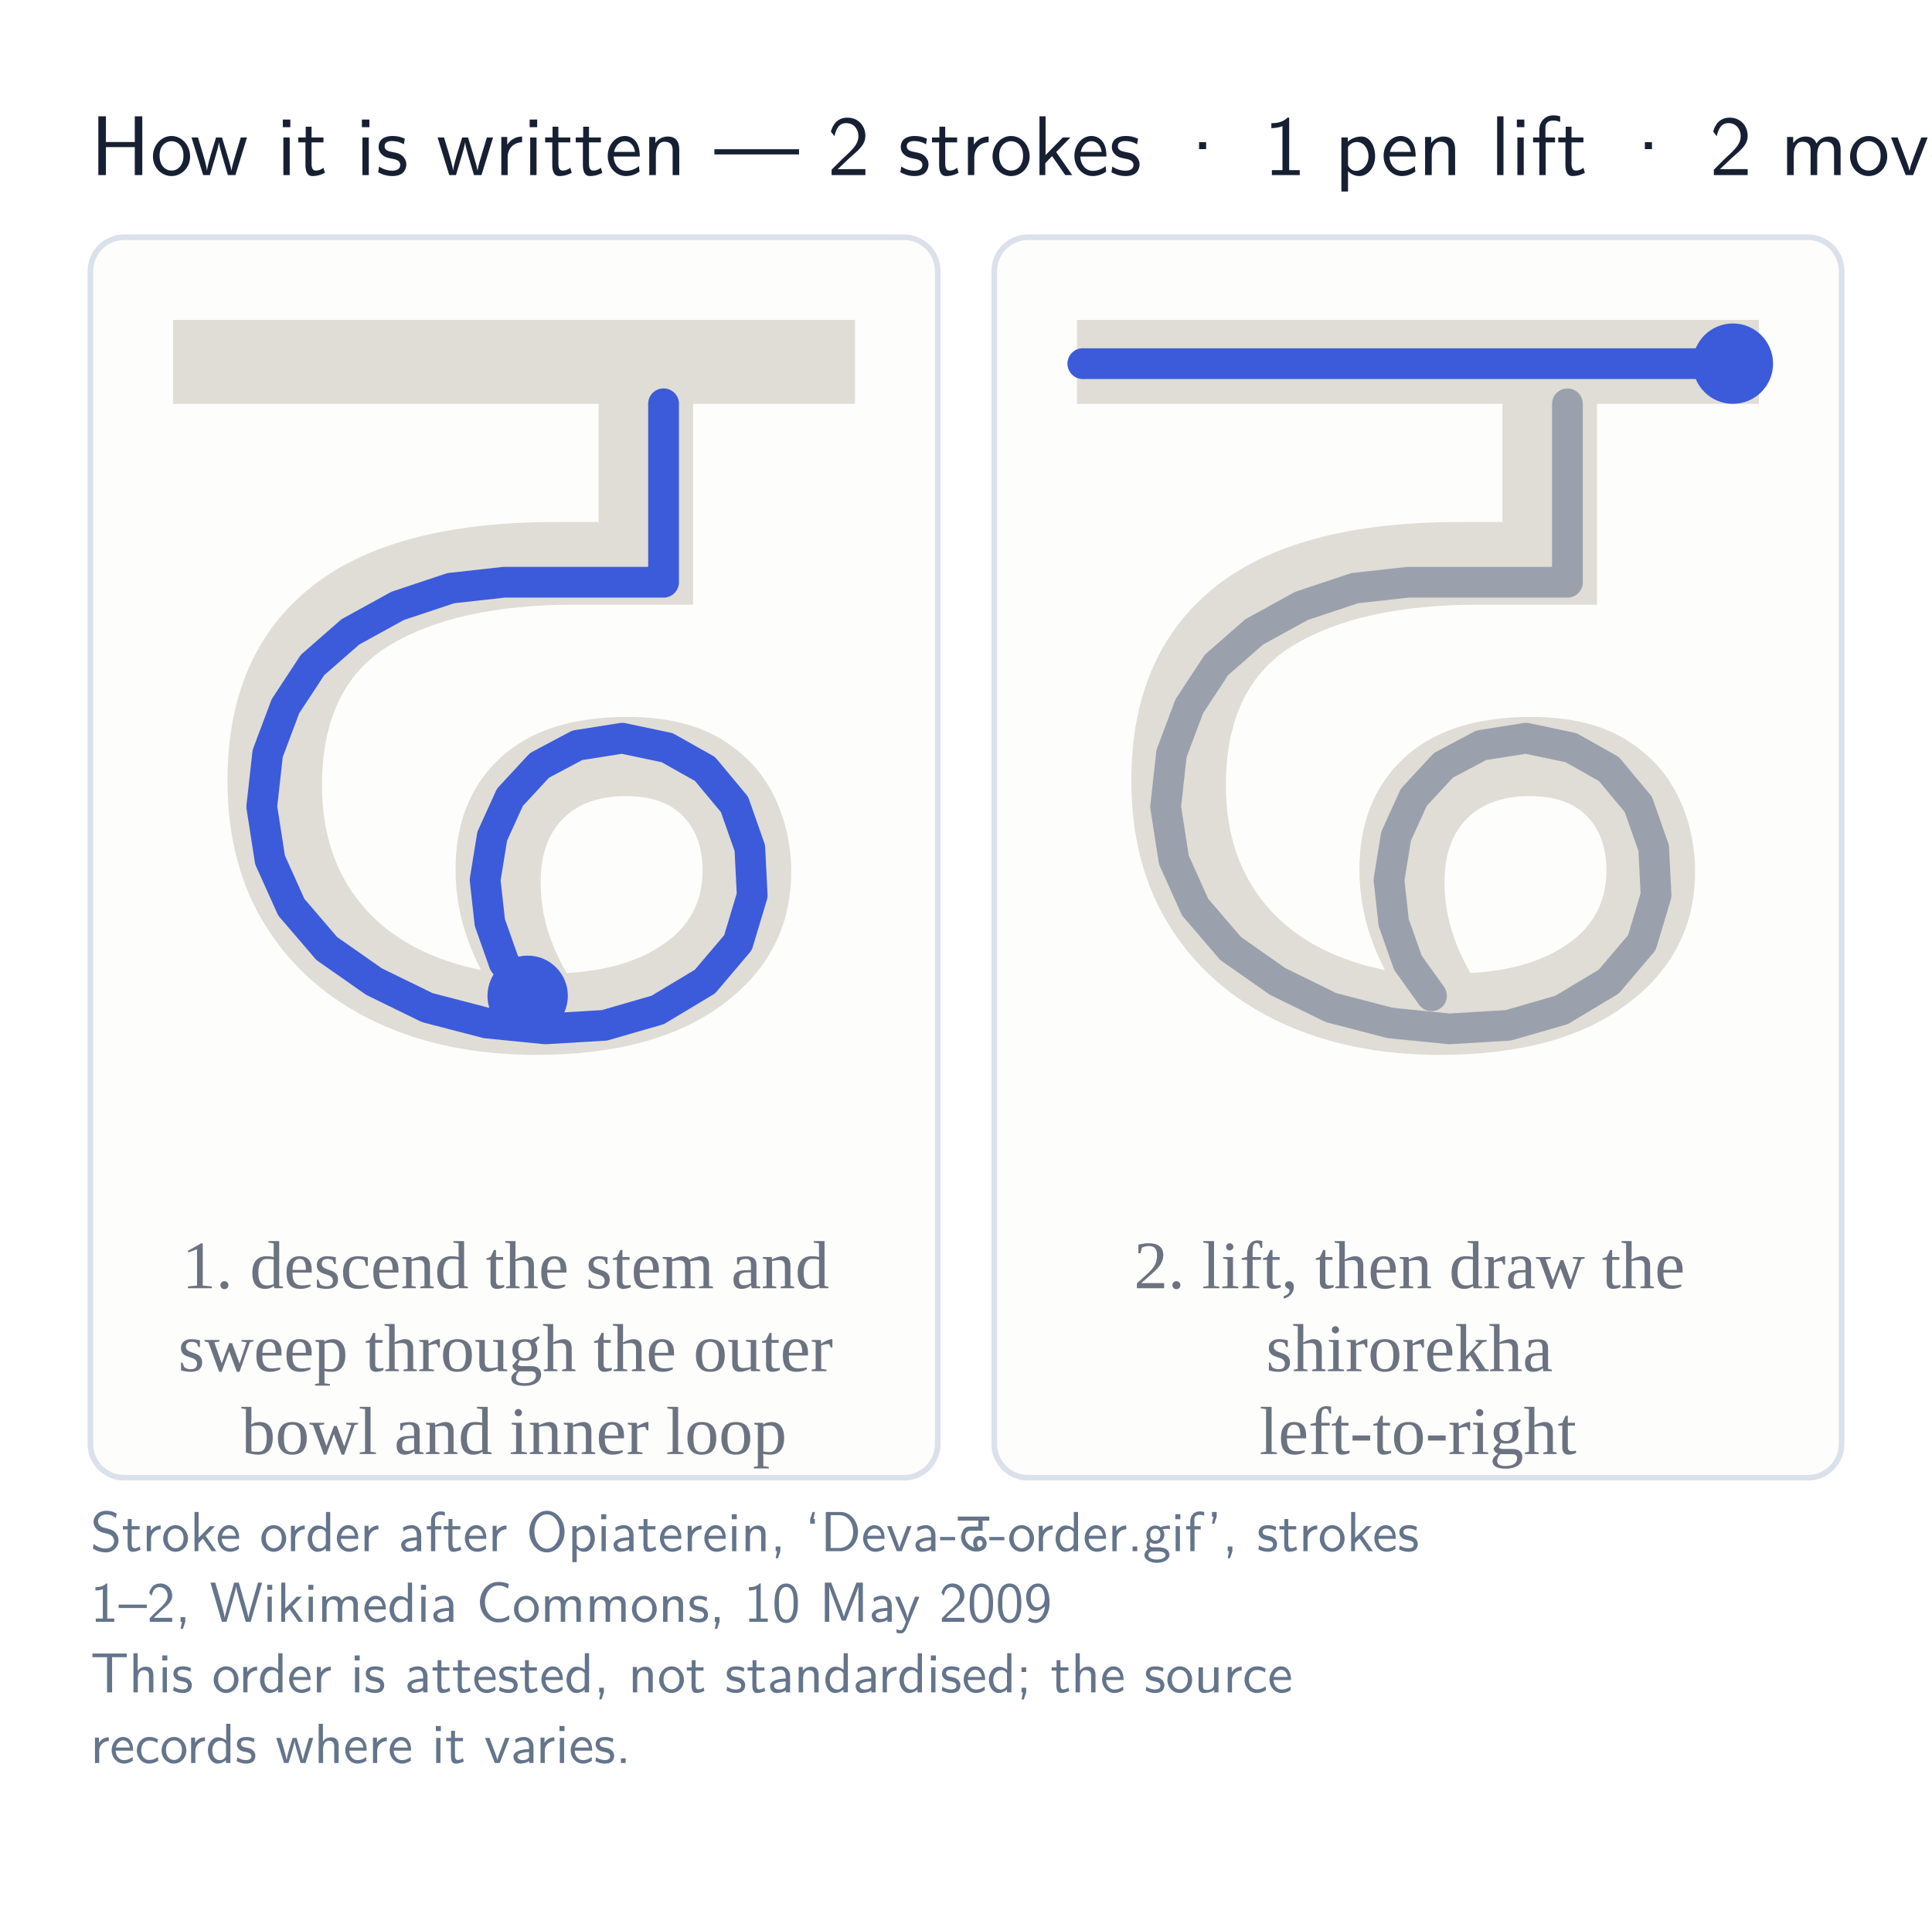
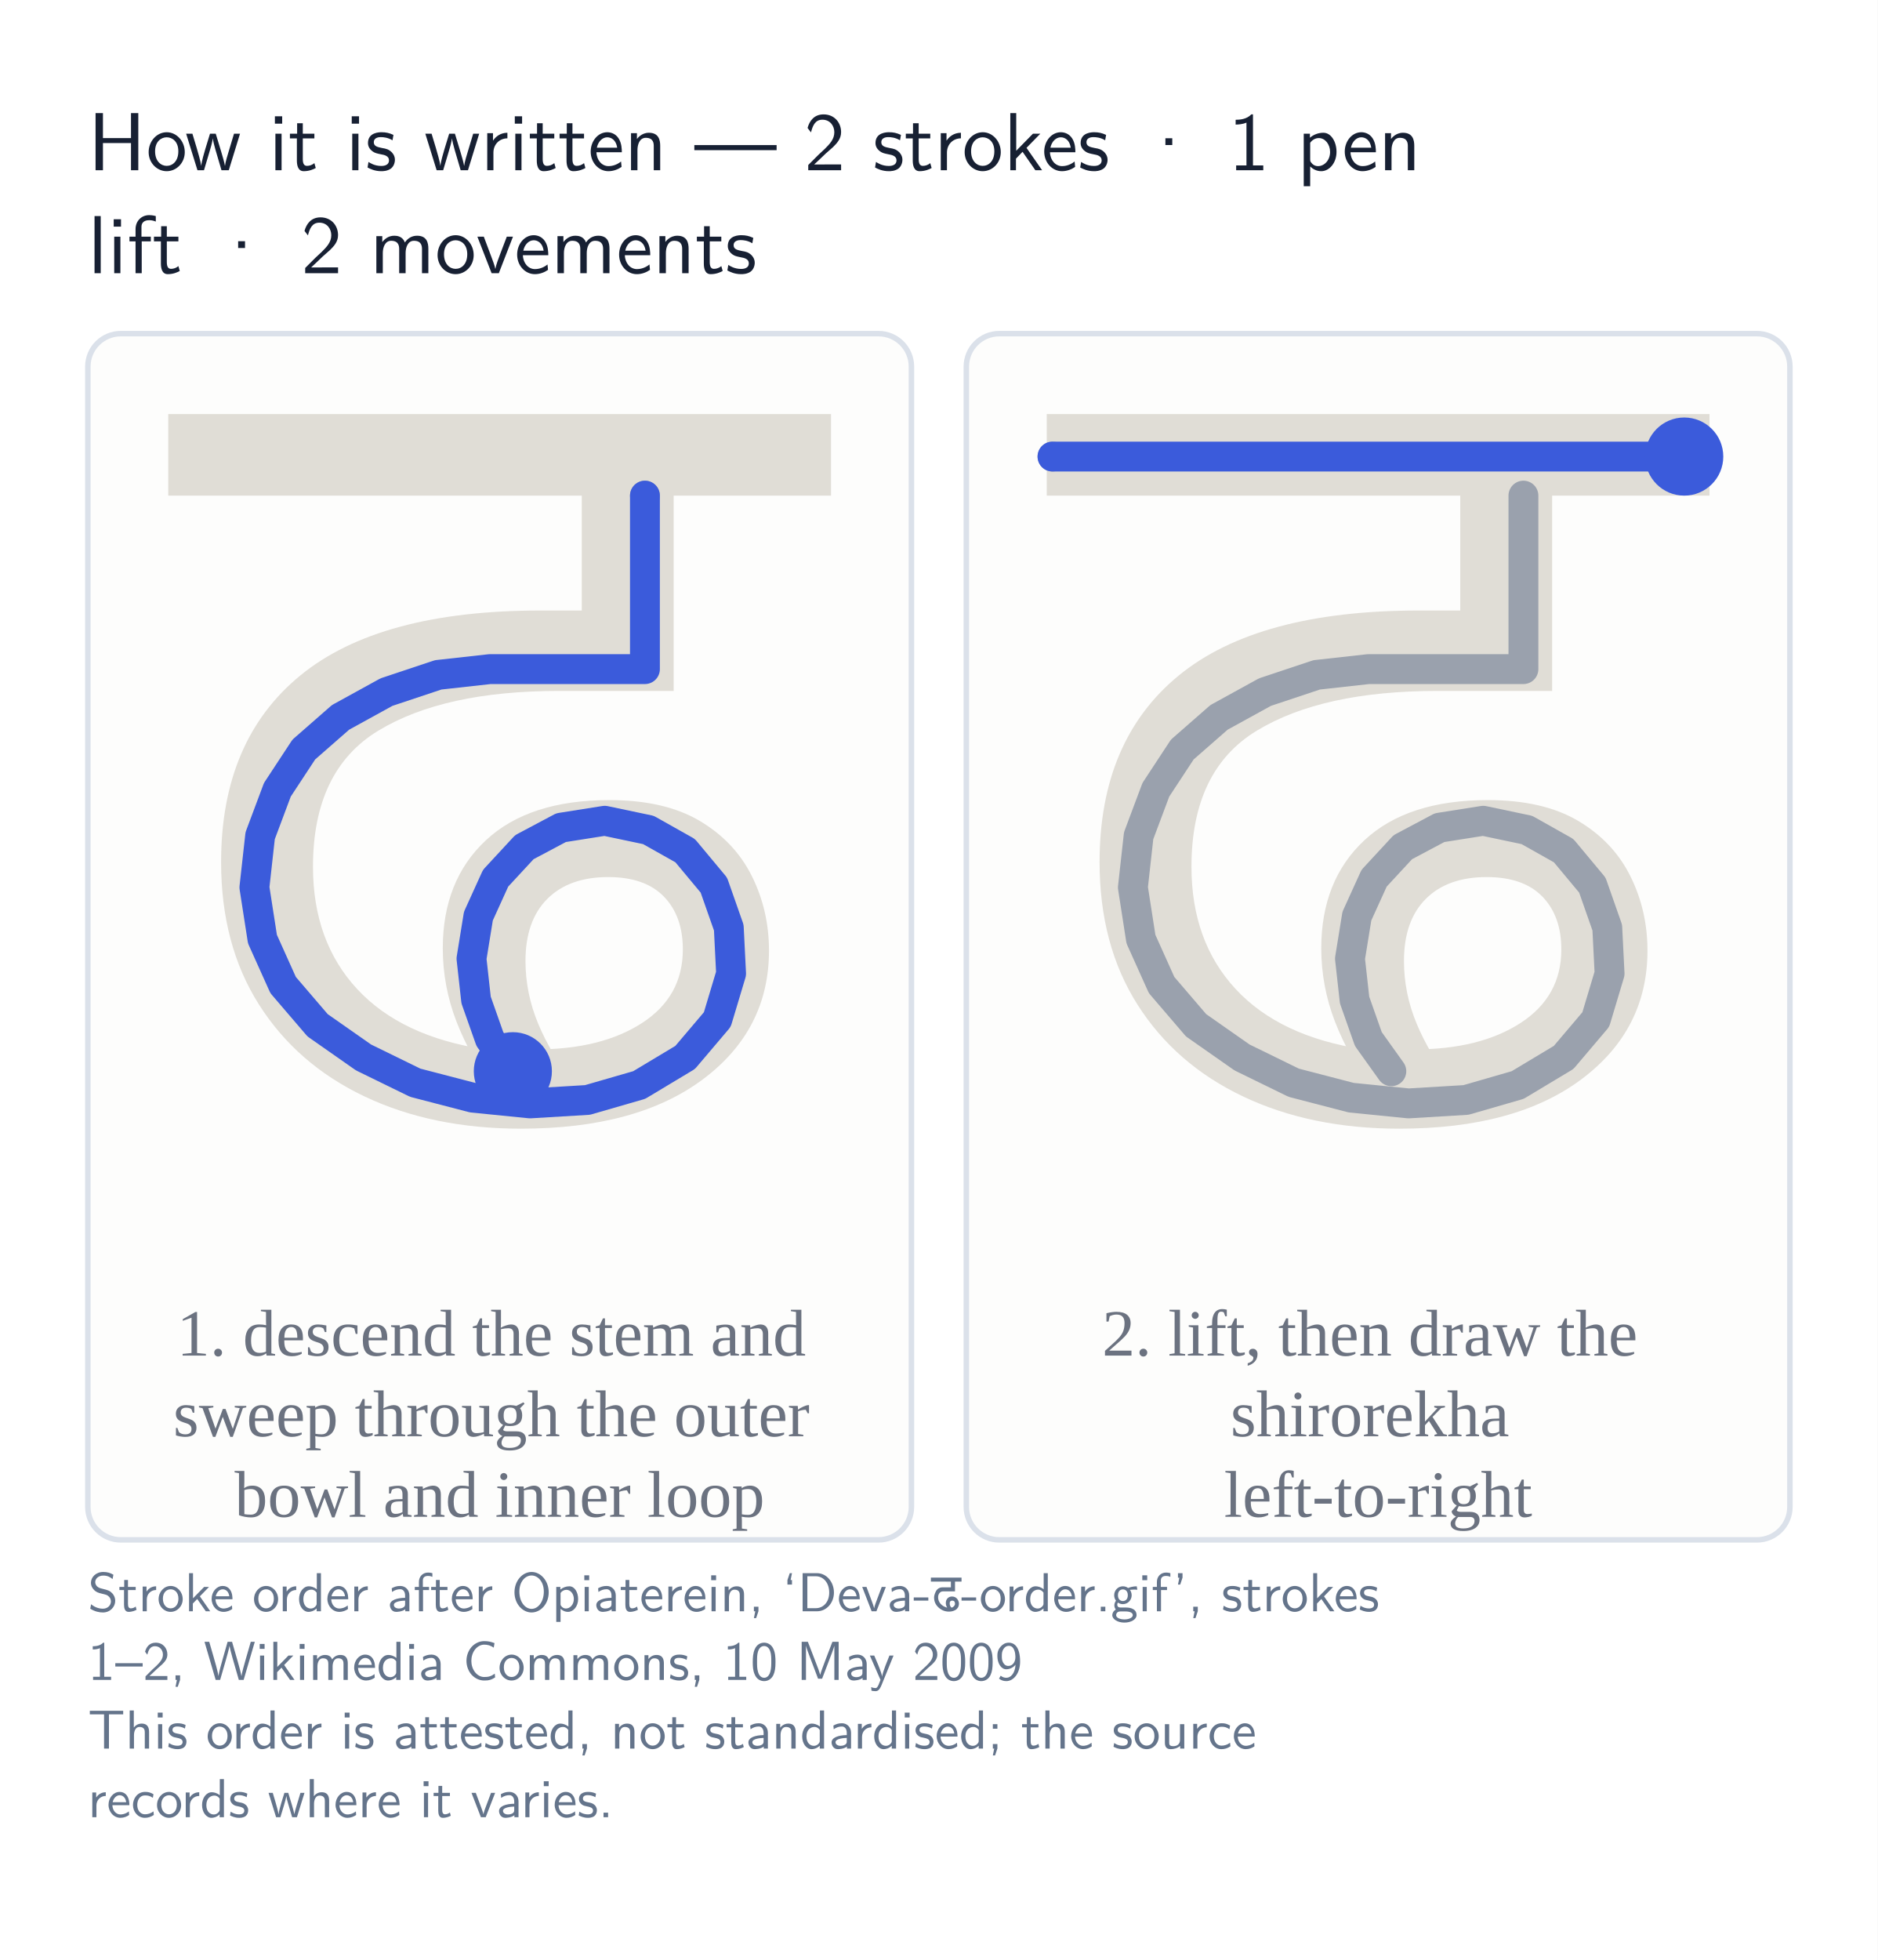
- <svg xmlns="http://www.w3.org/2000/svg" width="342" height="338.14" viewBox="0 0 342 338.14" role="img" aria-label="How to write ढ: 2 strokes · 1 pen lift · 2 movements">
-   <rect x="0" y="0" width="342" height="338.14" fill="#ffffff" />
-   <text x="16" y="31" font-family="Latin Modern Sans, sans-serif" font-size="15" fill="#172033">How it is written — 2 strokes · 1 pen lift · 2 movements</text>
-   <rect x="16" y="42" width="150" height="219.64" rx="6" fill="#fdfdfc" stroke="#dbe1ea" stroke-width="1" />
-   <svg x="16" y="42" width="150" height="219.64" viewBox="-70 -692 717 1049.9" preserveAspectRatio="xMidYMid meet" overflow="hidden">
+ <svg xmlns="http://www.w3.org/2000/svg" width="342" height="356.89" viewBox="0 0 342 356.89" role="img" aria-label="How to write ढ: 2 strokes · 1 pen lift · 2 movements">
+   <rect x="0" y="0" width="342" height="356.89" fill="#ffffff" />
+   <text x="16" y="31" font-family="Latin Modern Sans, sans-serif" font-size="15" fill="#172033">How it is written — 2 strokes · 1 pen</text>
+   <text x="16" y="49.75" font-family="Latin Modern Sans, sans-serif" font-size="15" fill="#172033">lift · 2 movements</text>
+   <rect x="16" y="60.75" width="150" height="219.64" rx="6" fill="#fdfdfc" stroke="#dbe1ea" stroke-width="1" />
+   <svg x="16" y="60.75" width="150" height="219.64" viewBox="-70 -692 717 1049.9" preserveAspectRatio="xMidYMid meet" overflow="hidden">
    <g transform="scale(1,-1)">
      <path class="ductus__glyph" d="M307 0Q230 0 171 28Q112 56 79 108Q46 160 46 232Q46 338 115 394.5Q184 451 324 451L375 451L360 420L360 551L0 551L0 622L577 622L577 551L440 551L440 381L340 381Q240 381 183 346.5Q126 312 126 228Q126 163 164.5 121.5Q203 80 276 69Q284 68 298 68.5Q312 69 320 69Q377 69 412.5 92Q448 115 448 156Q448 185 431.5 202Q415 219 383 219Q349 219 330 200Q311 181 311 146Q311 118 322 91.5Q333 65 355 36L287 29Q263 62 251 93Q239 124 239 157Q239 216 276.5 251Q314 286 384 286Q432 286 462.5 268Q493 250 508 220Q523 190 523 155Q523 86 465.5 43Q408 0 307 0Z" fill="#e0ddd6" fill-rule="nonzero" />
      <path class="ductus__done" d="M415 551 L415 551" fill="none" stroke="#9aa1ad" stroke-width="26" stroke-linecap="round" stroke-linejoin="round" />
      <path class="ductus__pen" d="M415 551 L415 500 L415 450 L415 400 L370 400 L325 400 L280 400 L235 395 L190 380 L150 358 L118 330 L95 295 L80 255 L75 210 L82 165 L100 125 L130 90 L170 62 L215 40 L265 27 L315 22 L365 25 L410 38 L450 62 L478 95 L490 135 L488 175 L475 212 L450 242 L418 260 L380 268 L342 262 L310 245 L285 218 L270 185 L264 148 L268 112 L280 78 L300 50" fill="none" stroke="#3b5bdb" stroke-width="26" stroke-linecap="round" stroke-linejoin="round" />
      <circle class="ductus__tip" cx="300" cy="50" r="34" fill="#3b5bdb" />
    </g>
    <text class="ductus__caption" x="288.5" y="197.5" text-anchor="middle" font-size="57.5" fill="#6b7280">
      <tspan x="288.5" y="197.5">1. descend the stem and</tspan>
      <tspan x="288.5" y="267.7">sweep through the outer</tspan>
      <tspan x="288.5" y="337.8">bowl and inner loop</tspan>
    </text>
  </svg>
-   <rect x="176" y="42" width="150" height="219.64" rx="6" fill="#fdfdfc" stroke="#dbe1ea" stroke-width="1" />
-   <svg x="176" y="42" width="150" height="219.64" viewBox="-70 -692 717 1049.9" preserveAspectRatio="xMidYMid meet" overflow="hidden">
+   <rect x="176" y="60.75" width="150" height="219.64" rx="6" fill="#fdfdfc" stroke="#dbe1ea" stroke-width="1" />
+   <svg x="176" y="60.75" width="150" height="219.64" viewBox="-70 -692 717 1049.9" preserveAspectRatio="xMidYMid meet" overflow="hidden">
    <g transform="scale(1,-1)">
      <path class="ductus__glyph" d="M307 0Q230 0 171 28Q112 56 79 108Q46 160 46 232Q46 338 115 394.5Q184 451 324 451L375 451L360 420L360 551L0 551L0 622L577 622L577 551L440 551L440 381L340 381Q240 381 183 346.5Q126 312 126 228Q126 163 164.5 121.5Q203 80 276 69Q284 68 298 68.5Q312 69 320 69Q377 69 412.5 92Q448 115 448 156Q448 185 431.5 202Q415 219 383 219Q349 219 330 200Q311 181 311 146Q311 118 322 91.5Q333 65 355 36L287 29Q263 62 251 93Q239 124 239 157Q239 216 276.5 251Q314 286 384 286Q432 286 462.5 268Q493 250 508 220Q523 190 523 155Q523 86 465.5 43Q408 0 307 0Z" fill="#e0ddd6" fill-rule="nonzero" />
      <path class="ductus__done" d="M415 551 L415 500 L415 450 L415 400 L370 400 L325 400 L280 400 L235 395 L190 380 L150 358 L118 330 L95 295 L80 255 L75 210 L82 165 L100 125 L130 90 L170 62 L215 40 L265 27 L315 22 L365 25 L410 38 L450 62 L478 95 L490 135 L488 175 L475 212 L450 242 L418 260 L380 268 L342 262 L310 245 L285 218 L270 185 L264 148 L268 112 L280 78 L300 50" fill="none" stroke="#9aa1ad" stroke-width="26" stroke-linecap="round" stroke-linejoin="round" />
      <path class="ductus__done" d="M5 585 L5 585" fill="none" stroke="#9aa1ad" stroke-width="26" stroke-linecap="round" stroke-linejoin="round" />
      <path class="ductus__pen" d="M5 585 L75 585 L145 585 L215 585 L285 585 L355 585 L425 585 L500 585 L555 585" fill="none" stroke="#3b5bdb" stroke-width="26" stroke-linecap="round" stroke-linejoin="round" />
      <circle class="ductus__tip" cx="555" cy="585" r="34" fill="#3b5bdb" />
    </g>
    <text class="ductus__caption" x="288.5" y="197.5" text-anchor="middle" font-size="57.5" fill="#6b7280">
      <tspan x="288.5" y="197.5">2. lift, then draw the</tspan>
      <tspan x="288.5" y="267.7">shirorekha</tspan>
      <tspan x="288.5" y="337.8">left-to-right</tspan>
    </text>
  </svg>
-   <text x="16" y="274.64" font-family="Latin Modern Sans, sans-serif" font-size="10" fill="#64748b">Stroke order after Opiaterein, ‘Deva-ढ-order.gif’, strokes</text>
-   <text x="16" y="287.14" font-family="Latin Modern Sans, sans-serif" font-size="10" fill="#64748b">1–2, Wikimedia Commons, 10 May 2009</text>
-   <text x="16" y="299.64" font-family="Latin Modern Sans, sans-serif" font-size="10" fill="#64748b">This order is attested, not standardised; the source</text>
-   <text x="16" y="312.14" font-family="Latin Modern Sans, sans-serif" font-size="10" fill="#64748b">records where it varies.</text>
+   <text x="16" y="293.39" font-family="Latin Modern Sans, sans-serif" font-size="10" fill="#64748b">Stroke order after Opiaterein, ‘Deva-ढ-order.gif’, strokes</text>
+   <text x="16" y="305.89" font-family="Latin Modern Sans, sans-serif" font-size="10" fill="#64748b">1–2, Wikimedia Commons, 10 May 2009</text>
+   <text x="16" y="318.39" font-family="Latin Modern Sans, sans-serif" font-size="10" fill="#64748b">This order is attested, not standardised; the source</text>
+   <text x="16" y="330.89" font-family="Latin Modern Sans, sans-serif" font-size="10" fill="#64748b">records where it varies.</text>
</svg>
